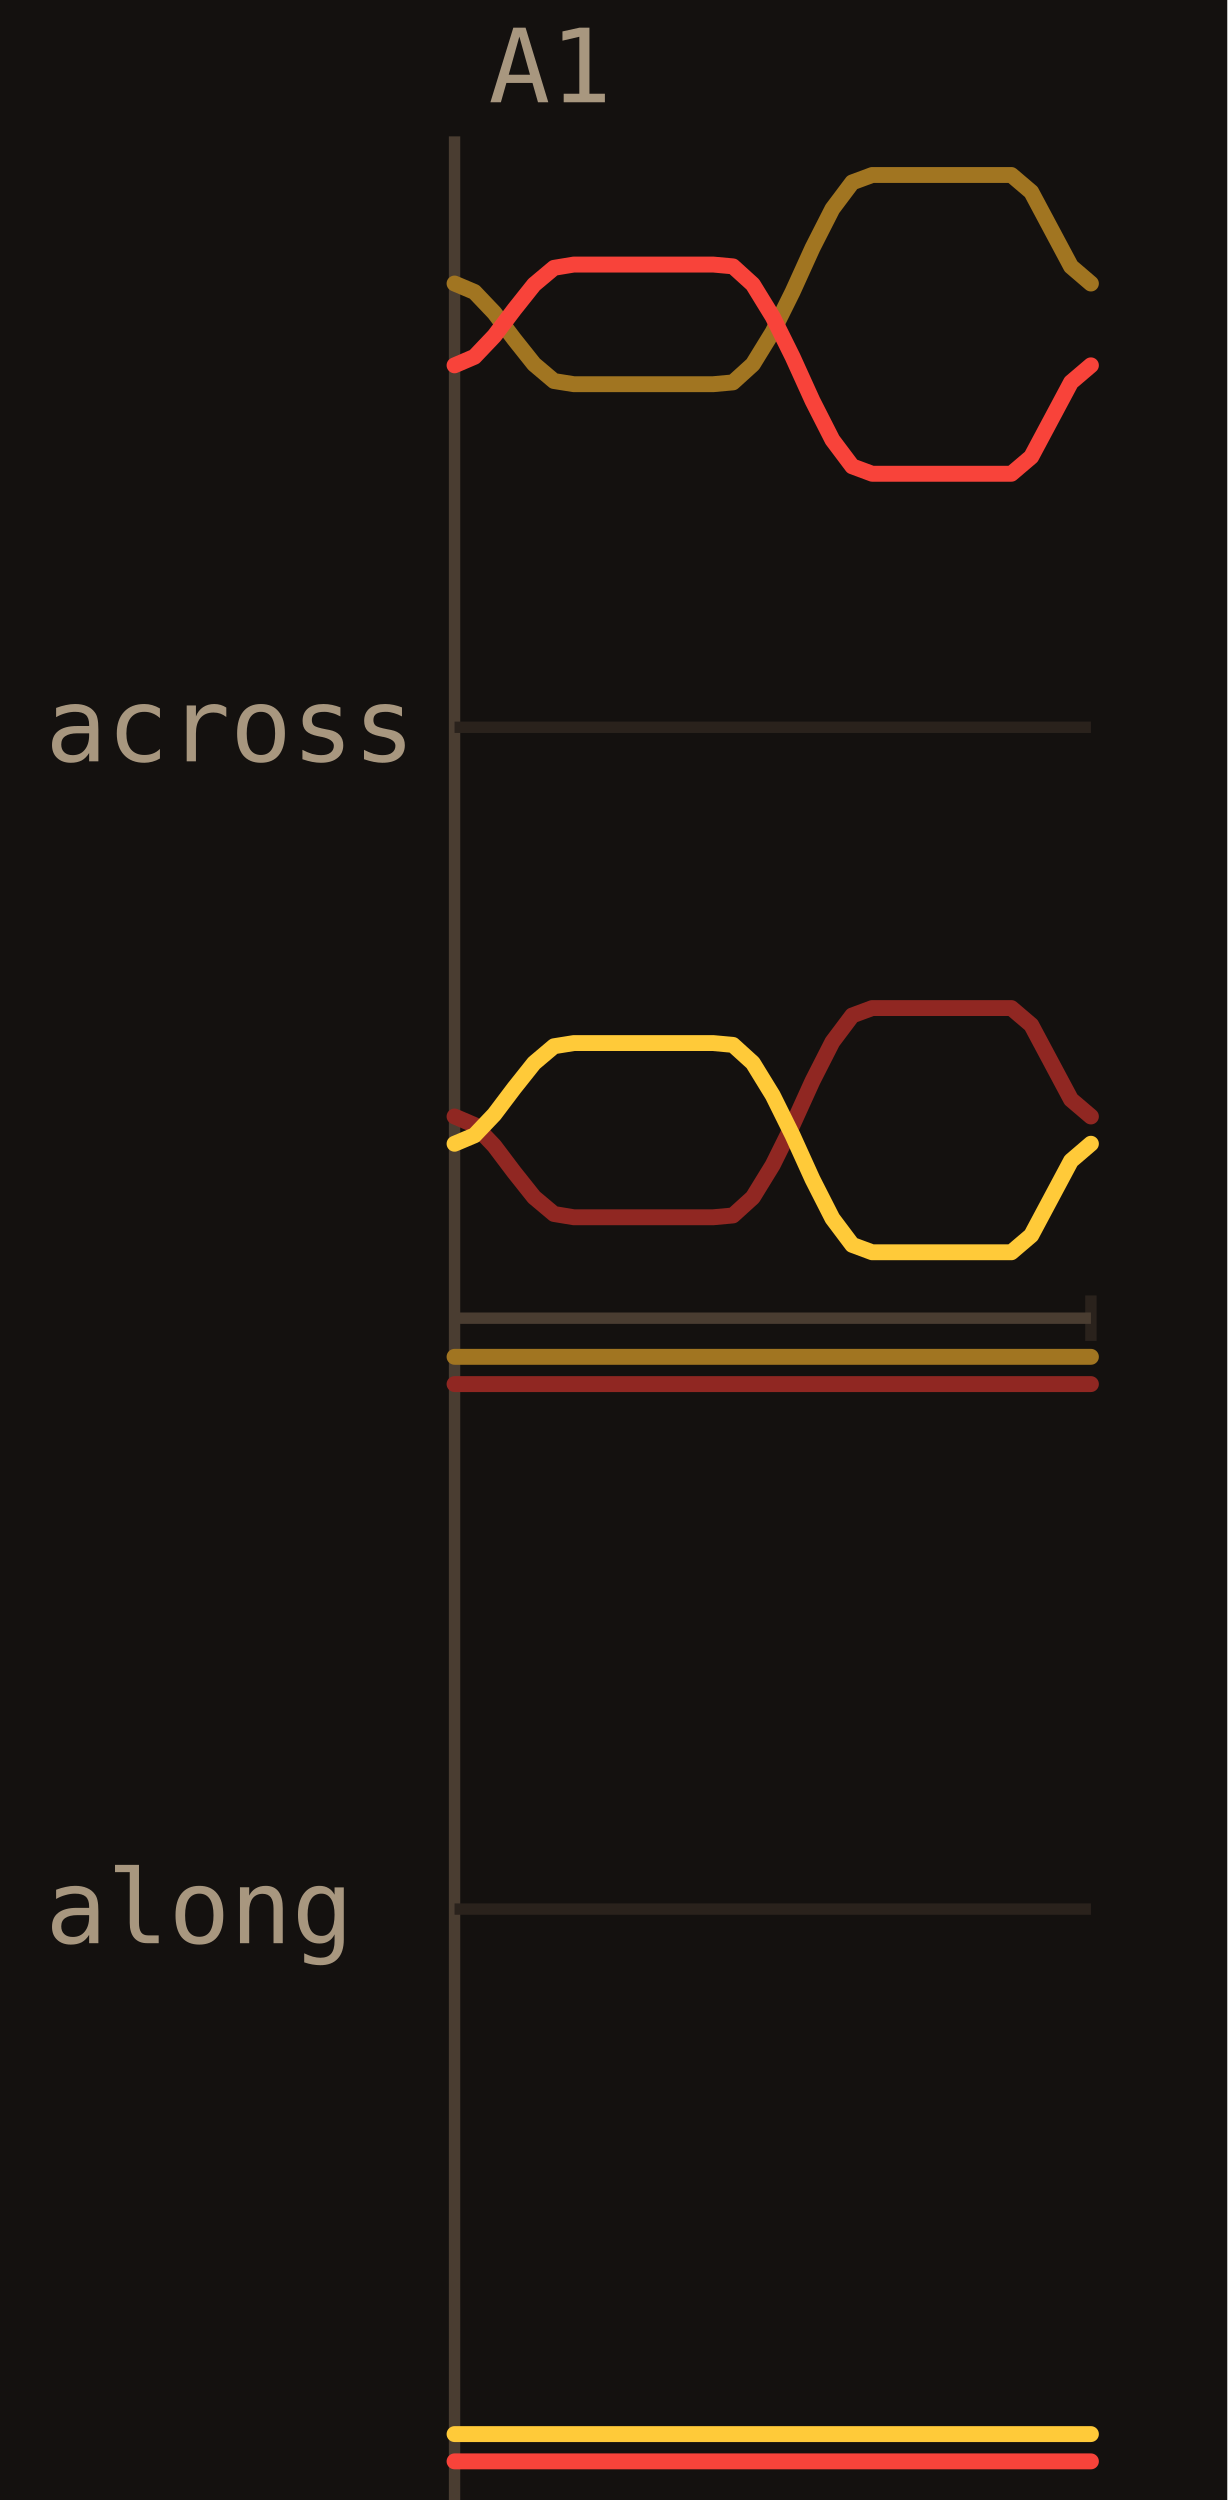
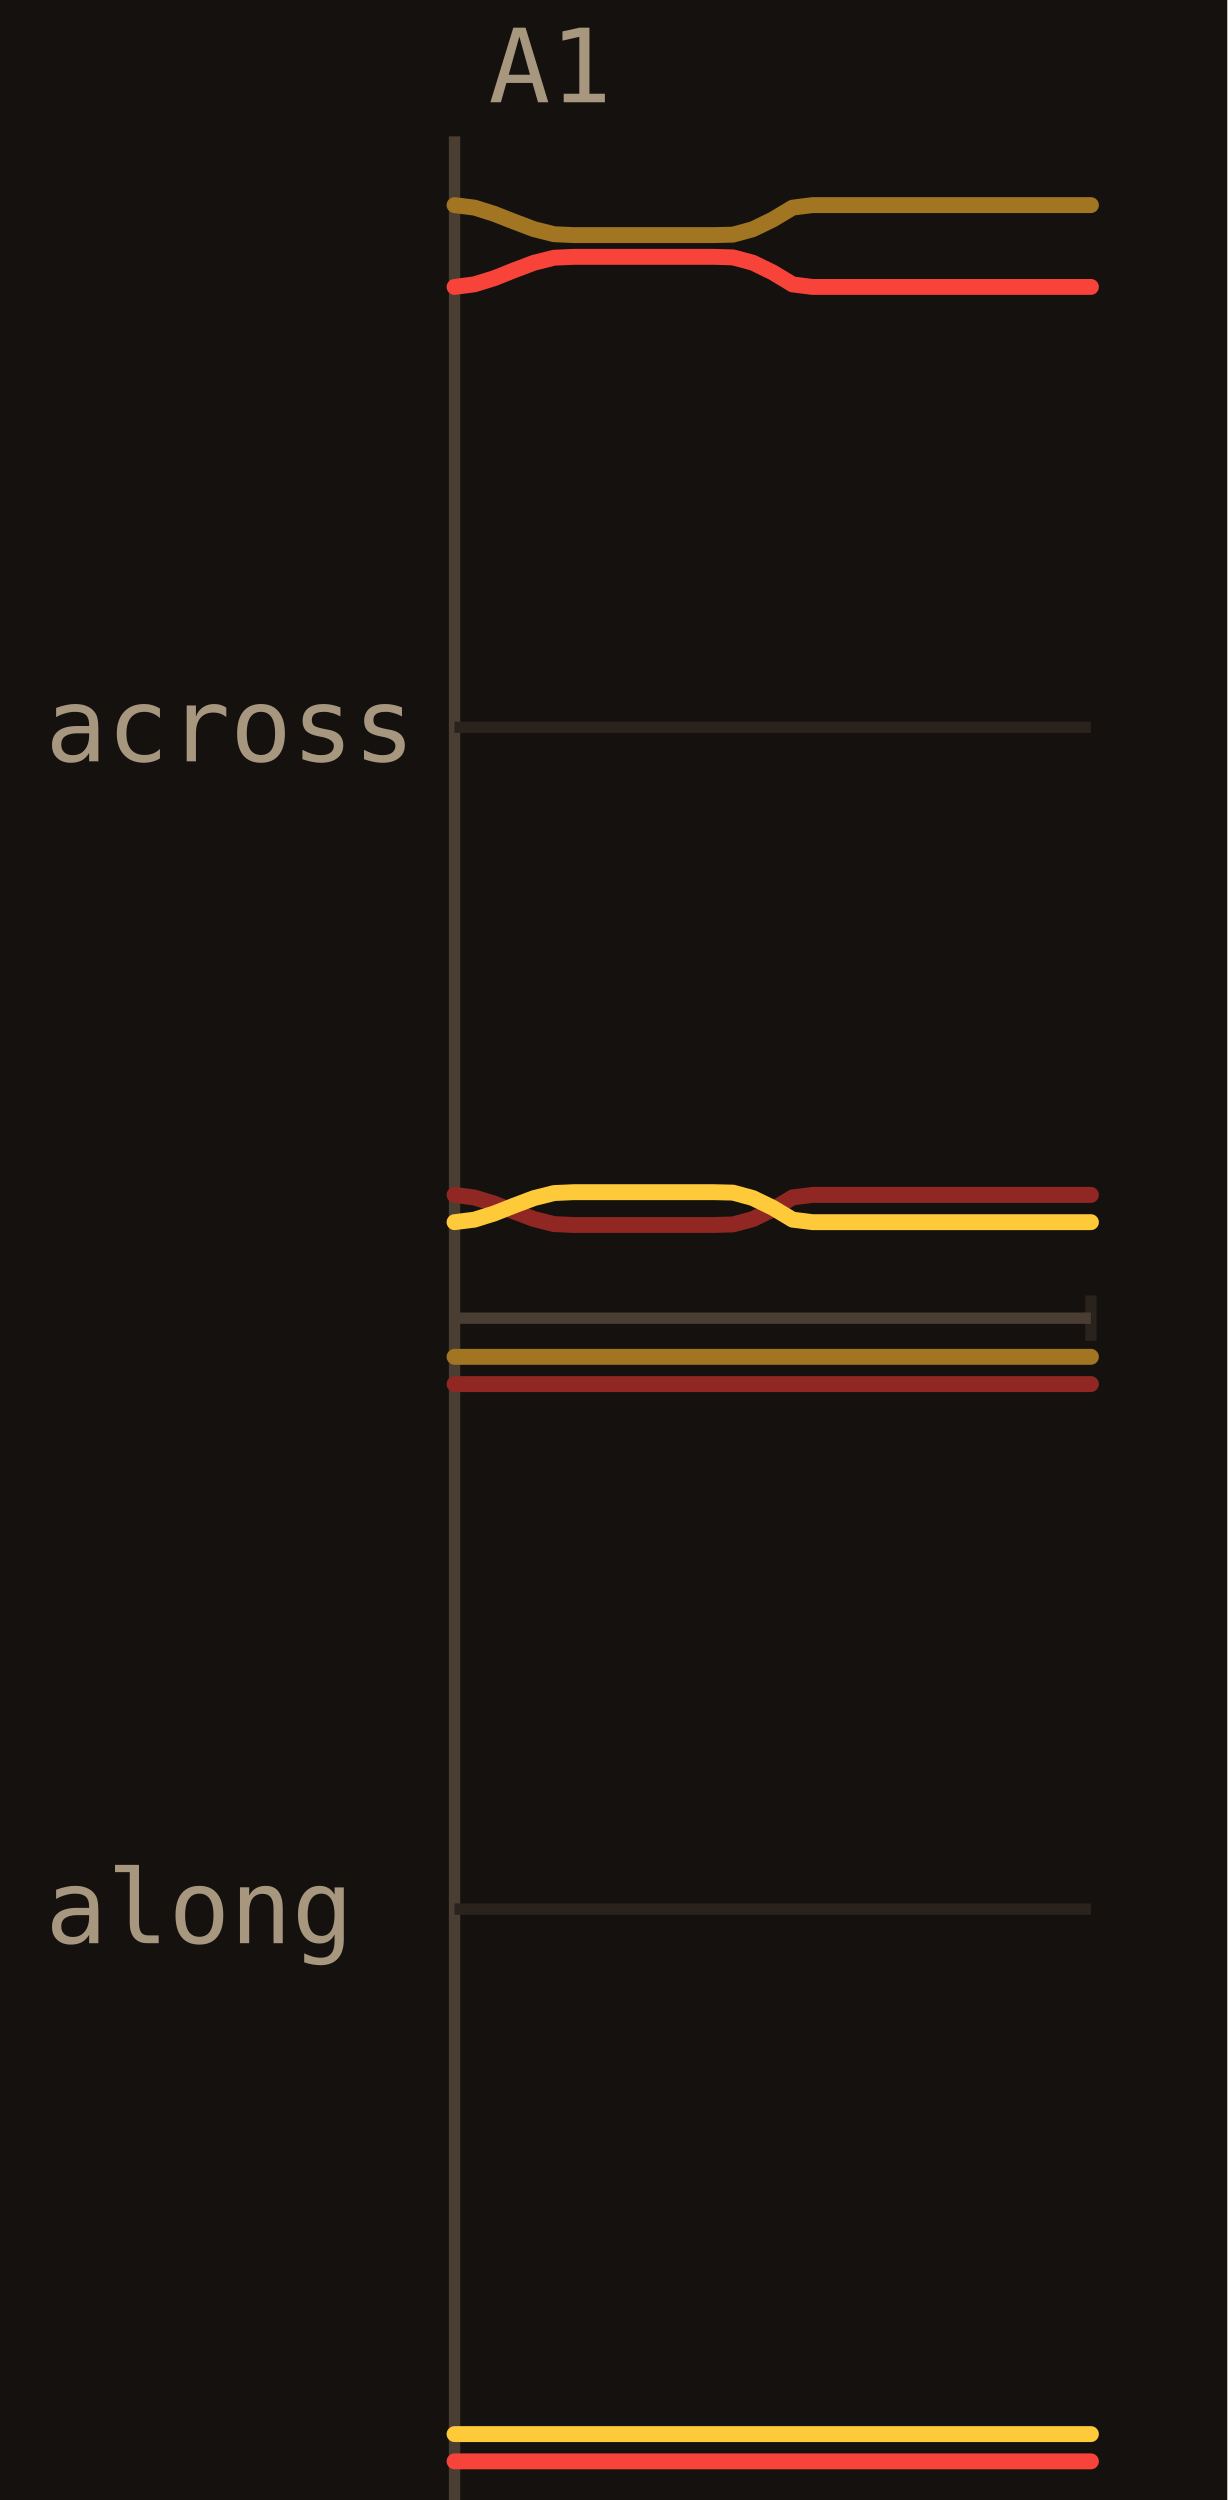
<svg xmlns="http://www.w3.org/2000/svg" viewBox="0 0 108 220" width="108" height="220" role="img">
  <rect width="108" height="220" fill="#14110f" />
  <path d="M40 12L40 220" stroke="#4a3d31" stroke-width="1" fill="none" />
  <path d="M96 114L96 118" stroke="#2a221c" stroke-width="1" fill="none" />
  <path d="M40 64L96 64" stroke="#2a221c" stroke-width="1" fill="none" />
  <text x="4" y="67" fill="#a8977f" font-size="9" font-family="ui-monospace, Menlo, monospace">across</text>
  <path d="M40 168L96 168" stroke="#2a221c" stroke-width="1" fill="none" />
  <text x="4" y="171" fill="#a8977f" font-size="9" font-family="ui-monospace, Menlo, monospace">along</text>
  <path d="M40 116L96 116" stroke="#4a3d31" stroke-width="1" fill="none" />
  <text x="43" y="9" fill="#a8977f" font-size="9" font-family="ui-monospace, Menlo, monospace">A1</text>
-   <path d="M40 24.95L41.75 25.69L43.5 27.53L45.25 29.85L47 32.05L48.75 33.53L50.5 33.81L52.25 33.81L54 33.81L55.75 33.81L57.5 33.81L59.25 33.81L61 33.81L62.75 33.81L64.5 33.65L66.25 32.06L68 29.21L69.75 25.68L71.5 21.82L73.25 18.38L75 16.05L76.75 15.4L78.5 15.4L80.25 15.4L82 15.4L83.75 15.4L85.5 15.4L87.25 15.4L89 15.4L90.75 16.89L92.5 20.17L94.25 23.45L96 24.95" fill="none" stroke="#a17521" stroke-width="1.4" stroke-linecap="round" stroke-linejoin="round" />
-   <path d="M40 98.25L41.75 99L43.5 100.84L45.25 103.16L47 105.36L48.75 106.83L50.5 107.12L52.25 107.12L54 107.12L55.75 107.12L57.5 107.12L59.25 107.12L61 107.12L62.75 107.12L64.5 106.96L66.25 105.37L68 102.52L69.75 98.99L71.5 95.13L73.25 91.69L75 89.36L76.75 88.71L78.5 88.71L80.25 88.71L82 88.71L83.75 88.71L85.5 88.71L87.25 88.71L89 88.71L90.75 90.2L92.5 93.48L94.25 96.76L96 98.25" fill="none" stroke="#902722" stroke-width="1.4" stroke-linecap="round" stroke-linejoin="round" />
-   <path d="M40 100.65L41.75 99.91L43.5 98.07L45.25 95.75L47 93.55L48.75 92.07L50.5 91.79L52.25 91.79L54 91.79L55.75 91.79L57.5 91.79L59.25 91.79L61 91.79L62.75 91.79L64.5 91.95L66.25 93.54L68 96.39L69.75 99.92L71.5 103.78L73.25 107.22L75 109.55L76.75 110.2L78.5 110.2L80.25 110.2L82 110.2L83.75 110.2L85.5 110.2L87.25 110.2L89 110.2L90.75 108.71L92.5 105.43L94.25 102.15L96 100.65" fill="none" stroke="#ffca39" stroke-width="1.4" stroke-linecap="round" stroke-linejoin="round" />
-   <path d="M40 32.15L41.75 31.4L43.5 29.56L45.25 27.24L47 25.04L48.75 23.57L50.5 23.28L52.25 23.28L54 23.28L55.75 23.28L57.5 23.28L59.25 23.28L61 23.28L62.75 23.28L64.5 23.44L66.25 25.03L68 27.88L69.75 31.41L71.5 35.27L73.25 38.71L75 41.04L76.75 41.69L78.5 41.69L80.25 41.69L82 41.69L83.75 41.69L85.5 41.69L87.25 41.69L89 41.69L90.75 40.2L92.5 36.92L94.25 33.64L96 32.15" fill="none" stroke="#f8433a" stroke-width="1.4" stroke-linecap="round" stroke-linejoin="round" />
+   <path d="M40 18.05L41.75 18.27L43.5 18.82L45.25 19.51L47 20.17L48.75 20.61L50.5 20.69L52.25 20.69L54 20.69L55.75 20.69L57.5 20.69L59.25 20.69L61 20.69L62.75 20.69L64.5 20.65L66.25 20.17L68 19.32L69.75 18.27L71.5 18.05L73.25 18.05L75 18.05L76.75 18.05L78.5 18.05L80.25 18.05L82 18.05L83.75 18.05L85.5 18.05L87.25 18.05L89 18.05L90.75 18.05L92.5 18.05L94.25 18.05L96 18.05" fill="none" stroke="#a17521" stroke-width="1.4" stroke-linecap="round" stroke-linejoin="round" />
+   <path d="M40 105.15L41.75 105.38L43.5 105.92L45.25 106.62L47 107.28L48.75 107.72L50.5 107.8L52.25 107.8L54 107.8L55.75 107.8L57.5 107.8L59.25 107.8L61 107.8L62.75 107.8L64.5 107.75L66.25 107.28L68 106.43L69.75 105.37L71.5 105.15L73.25 105.15L75 105.15L76.75 105.15L78.5 105.15L80.25 105.15L82 105.15L83.75 105.15L85.5 105.15L87.25 105.15L89 105.15L90.75 105.15L92.5 105.15L94.25 105.15L96 105.15" fill="none" stroke="#902722" stroke-width="1.4" stroke-linecap="round" stroke-linejoin="round" />
+   <path d="M40 107.55L41.75 107.33L43.5 106.78L45.25 106.09L47 105.43L48.75 104.99L50.5 104.91L52.25 104.91L54 104.91L55.75 104.91L57.5 104.91L59.25 104.91L61 104.91L62.75 104.91L64.5 104.95L66.25 105.43L68 106.28L69.75 107.33L71.5 107.55L73.25 107.55L75 107.55L76.75 107.55L78.5 107.55L80.25 107.55L82 107.55L83.75 107.55L85.5 107.55L87.25 107.55L89 107.55L90.75 107.55L92.5 107.55L94.25 107.55L96 107.55" fill="none" stroke="#ffca39" stroke-width="1.4" stroke-linecap="round" stroke-linejoin="round" />
+   <path d="M40 25.25L41.75 25.02L43.5 24.48L45.25 23.78L47 23.12L48.75 22.68L50.5 22.6L52.25 22.6L54 22.6L55.75 22.6L57.5 22.6L59.25 22.6L61 22.6L62.75 22.6L64.5 22.65L66.25 23.12L68 23.97L69.75 25.03L71.5 25.25L73.25 25.25L75 25.25L76.75 25.25L78.5 25.25L80.25 25.25L82 25.25L83.75 25.25L85.5 25.25L87.25 25.25L89 25.25L90.75 25.25L92.5 25.25L94.25 25.25L96 25.25" fill="none" stroke="#f8433a" stroke-width="1.4" stroke-linecap="round" stroke-linejoin="round" />
  <path d="M40 119.4L41.75 119.4L43.5 119.4L45.25 119.4L47 119.4L48.75 119.4L50.5 119.4L52.25 119.4L54 119.4L55.75 119.4L57.5 119.4L59.25 119.4L61 119.4L62.75 119.4L64.5 119.4L66.25 119.4L68 119.4L69.75 119.4L71.5 119.4L73.25 119.4L75 119.4L76.75 119.4L78.5 119.4L80.25 119.4L82 119.4L83.75 119.4L85.5 119.4L87.25 119.4L89 119.4L90.75 119.4L92.5 119.4L94.25 119.4L96 119.4" fill="none" stroke="#a17521" stroke-width="1.4" stroke-linecap="round" stroke-linejoin="round" />
  <path d="M40 121.8L41.75 121.8L43.5 121.8L45.25 121.8L47 121.8L48.75 121.8L50.5 121.8L52.25 121.8L54 121.8L55.75 121.8L57.5 121.8L59.25 121.8L61 121.8L62.75 121.8L64.5 121.8L66.25 121.8L68 121.8L69.75 121.8L71.5 121.8L73.25 121.8L75 121.8L76.75 121.8L78.5 121.8L80.25 121.8L82 121.8L83.75 121.8L85.5 121.8L87.25 121.8L89 121.8L90.75 121.8L92.5 121.8L94.25 121.8L96 121.8" fill="none" stroke="#902722" stroke-width="1.4" stroke-linecap="round" stroke-linejoin="round" />
  <path d="M40 214.2L41.75 214.2L43.5 214.2L45.25 214.2L47 214.2L48.75 214.2L50.5 214.2L52.25 214.2L54 214.2L55.75 214.2L57.5 214.2L59.25 214.2L61 214.2L62.75 214.2L64.5 214.2L66.25 214.2L68 214.2L69.75 214.2L71.5 214.2L73.25 214.2L75 214.2L76.75 214.2L78.5 214.2L80.25 214.2L82 214.2L83.75 214.2L85.5 214.2L87.25 214.2L89 214.2L90.75 214.2L92.5 214.2L94.25 214.2L96 214.2" fill="none" stroke="#ffca39" stroke-width="1.4" stroke-linecap="round" stroke-linejoin="round" />
  <path d="M40 216.6L41.75 216.6L43.5 216.6L45.25 216.6L47 216.6L48.75 216.6L50.5 216.6L52.25 216.6L54 216.6L55.75 216.6L57.5 216.6L59.25 216.6L61 216.6L62.75 216.6L64.5 216.6L66.25 216.6L68 216.6L69.75 216.6L71.5 216.6L73.25 216.6L75 216.6L76.75 216.6L78.5 216.6L80.25 216.6L82 216.6L83.75 216.6L85.5 216.6L87.25 216.6L89 216.6L90.75 216.6L92.5 216.6L94.25 216.6L96 216.6" fill="none" stroke="#f8433a" stroke-width="1.4" stroke-linecap="round" stroke-linejoin="round" />
</svg>
